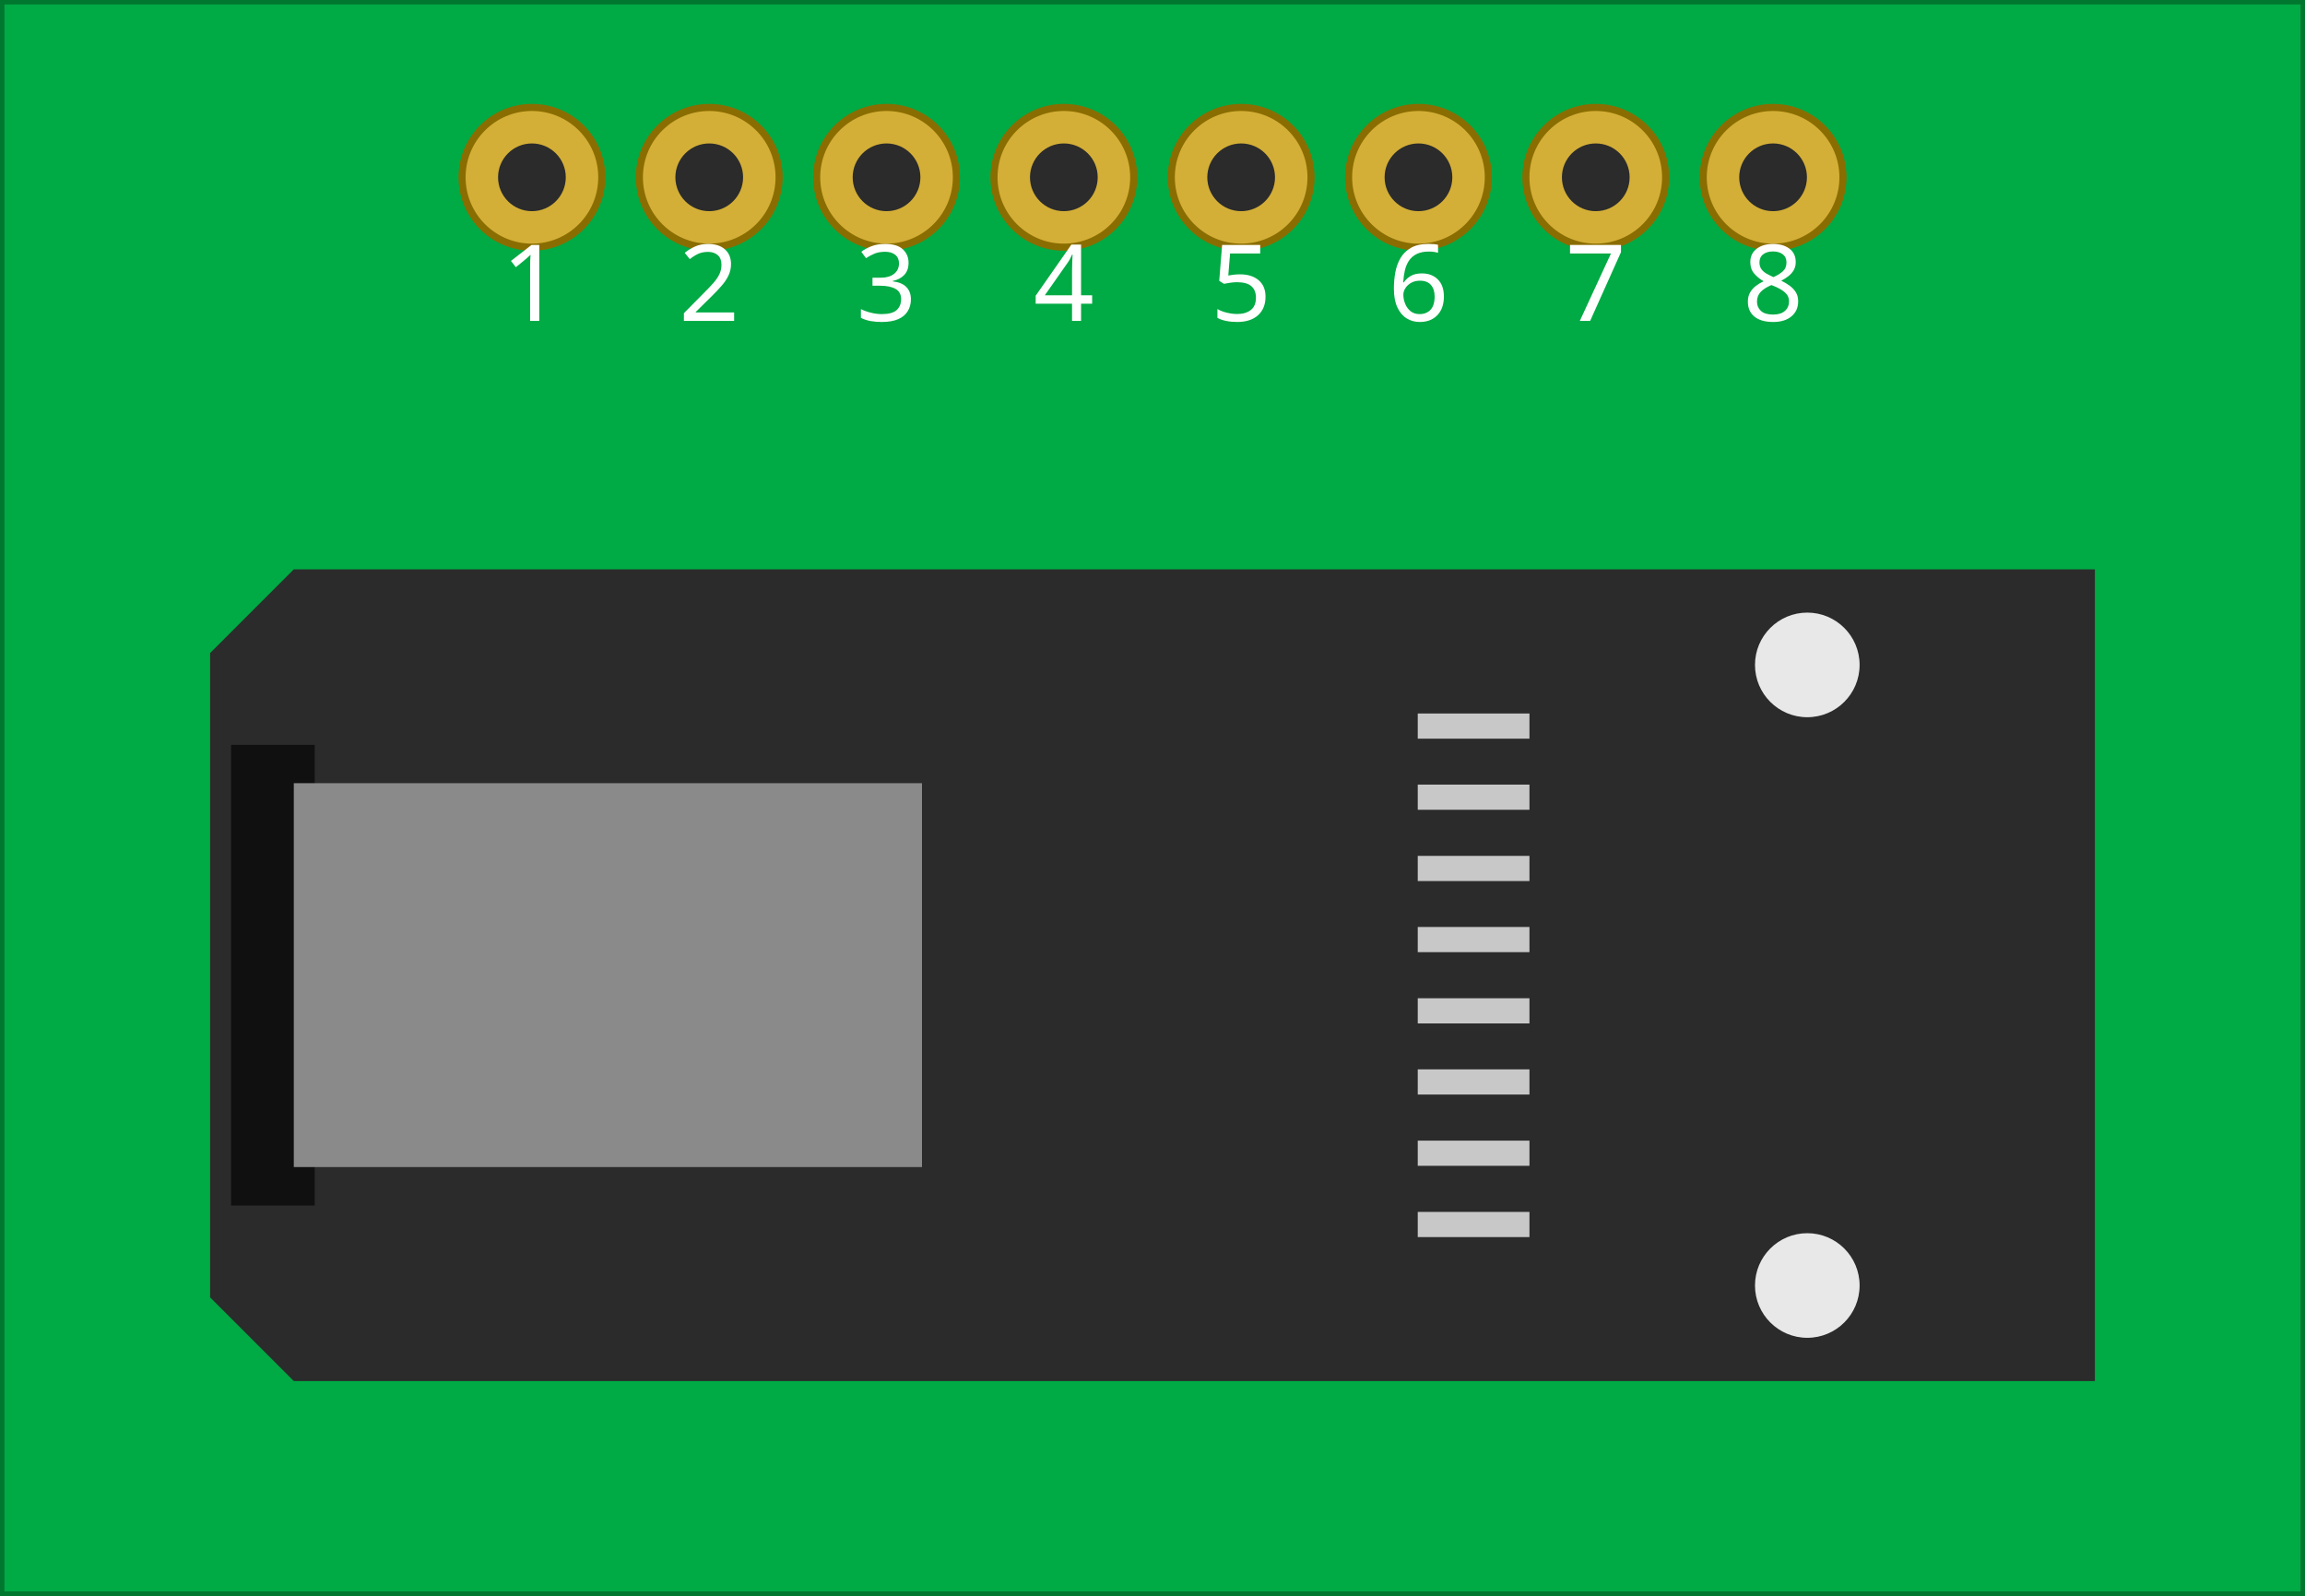
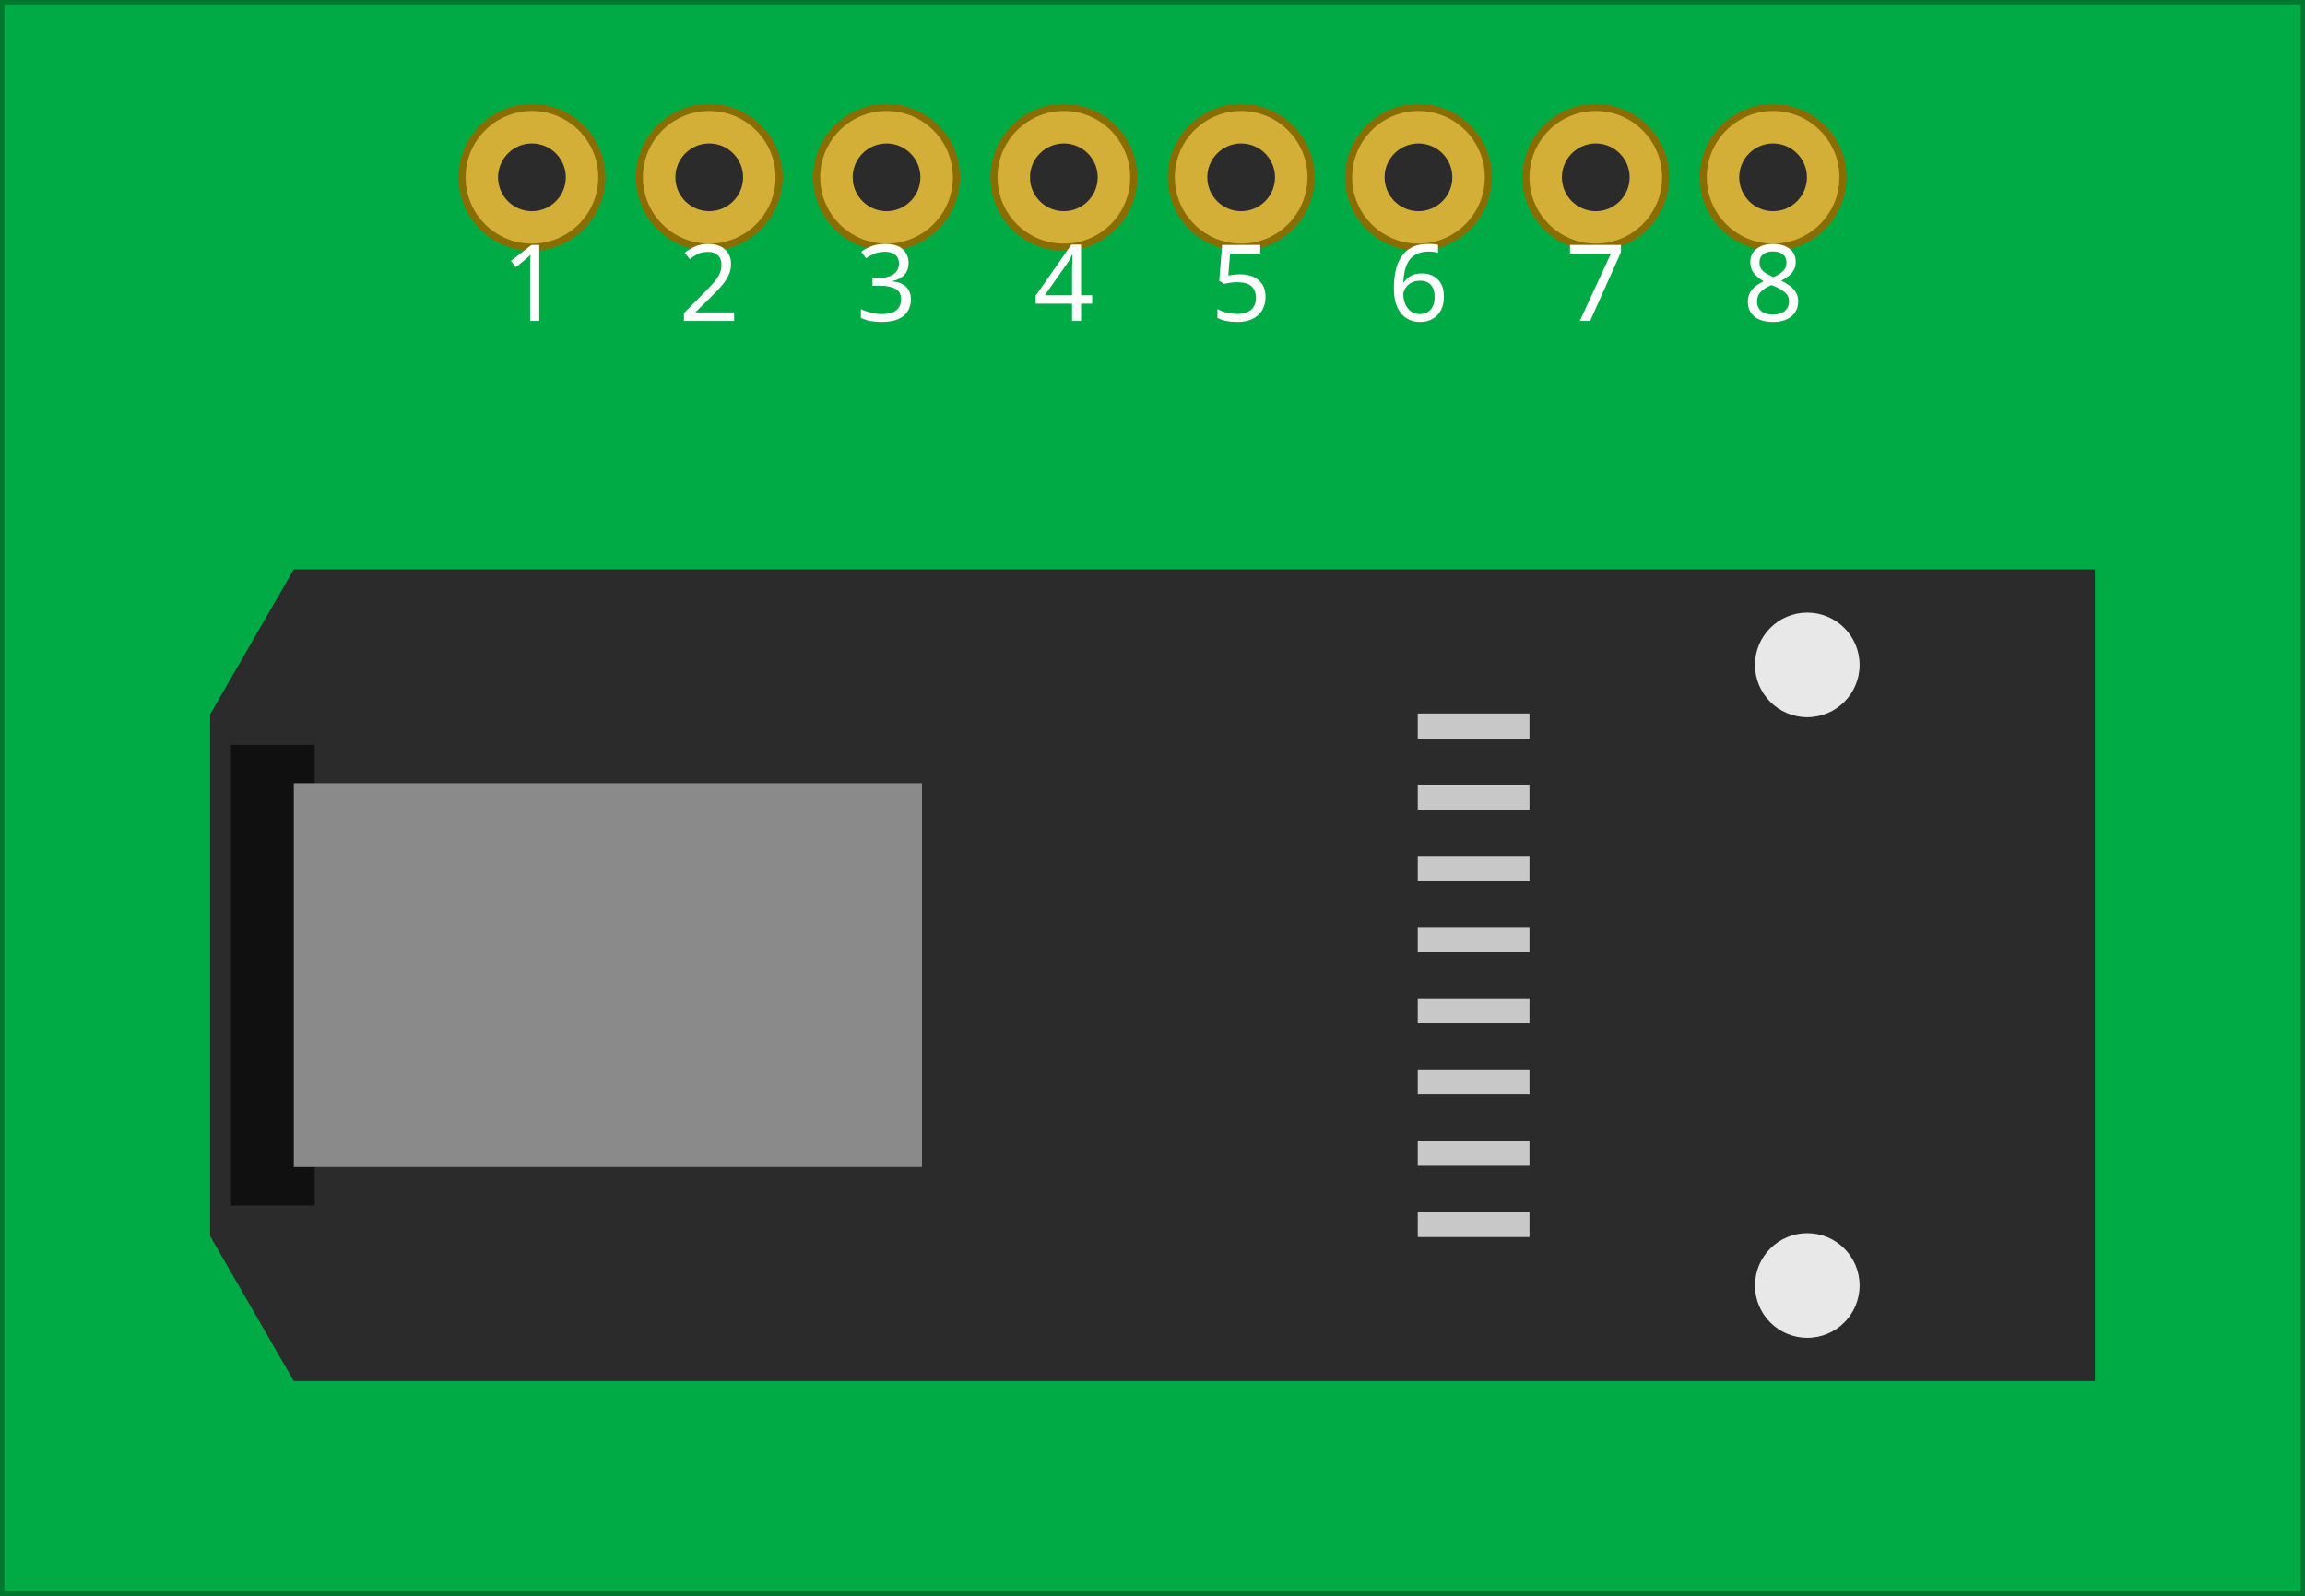
<svg xmlns="http://www.w3.org/2000/svg" width="33.02mm" height="22.86mm" viewBox="0 0 1300 900">
  <g id="breadboard">
    <rect x="0" y="0" width="1300" height="900" fill="#00aa44" stroke="#00772f" stroke-width="5" />
-     <path d="M 165.7 321.1 L 1181.5 321.1 L 1181.5 778.9 L 165.7 778.9 L 118.5 731.7 L 118.5 368.3 Z" fill="#2b2b2b" stroke="none" />
+     <path d="M 165.7 321.1 L 1181.5 321.1 L 1181.5 778.9 L 165.7 778.9 L 118.5 697.1 L 118.5 402.9 Z" fill="#2b2b2b" stroke="none" />
    <rect x="130.3" y="420.1" width="47.2" height="259.8" fill="#101010" stroke="none" />
    <rect x="165.7" y="441.7" width="354.3" height="216.5" fill="#8a8a8a" stroke="none" />
    <rect x="799.6" y="402.4" width="63.0" height="14.2" fill="#c8c8c8" stroke="none" />
    <rect x="799.6" y="442.5" width="63.0" height="14.2" fill="#c8c8c8" stroke="none" />
    <rect x="799.6" y="482.7" width="63.0" height="14.2" fill="#c8c8c8" stroke="none" />
    <rect x="799.6" y="522.8" width="63.0" height="14.2" fill="#c8c8c8" stroke="none" />
    <rect x="799.6" y="563.0" width="63.0" height="14.2" fill="#c8c8c8" stroke="none" />
    <rect x="799.6" y="603.1" width="63.0" height="14.2" fill="#c8c8c8" stroke="none" />
    <rect x="799.6" y="643.3" width="63.0" height="14.2" fill="#c8c8c8" stroke="none" />
    <rect x="799.6" y="683.5" width="63.0" height="14.2" fill="#c8c8c8" stroke="none" />
    <circle cx="1019.3" cy="375.0" r="29.5" fill="#e8e8e8" stroke="none" />
    <circle cx="1019.3" cy="725.0" r="29.5" fill="#e8e8e8" stroke="none" />
    <circle id="connector0pin" connectorname="1" cx="300" cy="100" r="39.4" fill="#d4af37" stroke="#8a6d00" stroke-width="4" />
    <circle cx="300" cy="100" r="19.1" fill="#2b2b2b" />
    <text x="300" y="181" font-size="60" fill="#ffffff" text-anchor="middle" font-family="DroidSans">1</text>
    <circle id="connector1pin" connectorname="2" cx="400" cy="100" r="39.4" fill="#d4af37" stroke="#8a6d00" stroke-width="4" />
    <circle cx="400" cy="100" r="19.1" fill="#2b2b2b" />
    <text x="400" y="181" font-size="60" fill="#ffffff" text-anchor="middle" font-family="DroidSans">2</text>
    <circle id="connector2pin" connectorname="3" cx="500" cy="100" r="39.4" fill="#d4af37" stroke="#8a6d00" stroke-width="4" />
    <circle cx="500" cy="100" r="19.1" fill="#2b2b2b" />
    <text x="500" y="181" font-size="60" fill="#ffffff" text-anchor="middle" font-family="DroidSans">3</text>
    <circle id="connector3pin" connectorname="4" cx="600" cy="100" r="39.4" fill="#d4af37" stroke="#8a6d00" stroke-width="4" />
    <circle cx="600" cy="100" r="19.1" fill="#2b2b2b" />
    <text x="600" y="181" font-size="60" fill="#ffffff" text-anchor="middle" font-family="DroidSans">4</text>
    <circle id="connector4pin" connectorname="5" cx="700" cy="100" r="39.4" fill="#d4af37" stroke="#8a6d00" stroke-width="4" />
    <circle cx="700" cy="100" r="19.1" fill="#2b2b2b" />
    <text x="700" y="181" font-size="60" fill="#ffffff" text-anchor="middle" font-family="DroidSans">5</text>
    <circle id="connector5pin" connectorname="6" cx="800" cy="100" r="39.4" fill="#d4af37" stroke="#8a6d00" stroke-width="4" />
    <circle cx="800" cy="100" r="19.1" fill="#2b2b2b" />
    <text x="800" y="181" font-size="60" fill="#ffffff" text-anchor="middle" font-family="DroidSans">6</text>
    <circle id="connector6pin" connectorname="7" cx="900" cy="100" r="39.4" fill="#d4af37" stroke="#8a6d00" stroke-width="4" />
    <circle cx="900" cy="100" r="19.1" fill="#2b2b2b" />
    <text x="900" y="181" font-size="60" fill="#ffffff" text-anchor="middle" font-family="DroidSans">7</text>
    <circle id="connector7pin" connectorname="8" cx="1000" cy="100" r="39.4" fill="#d4af37" stroke="#8a6d00" stroke-width="4" />
    <circle cx="1000" cy="100" r="19.1" fill="#2b2b2b" />
    <text x="1000" y="181" font-size="60" fill="#ffffff" text-anchor="middle" font-family="DroidSans">8</text>
  </g>
</svg>
